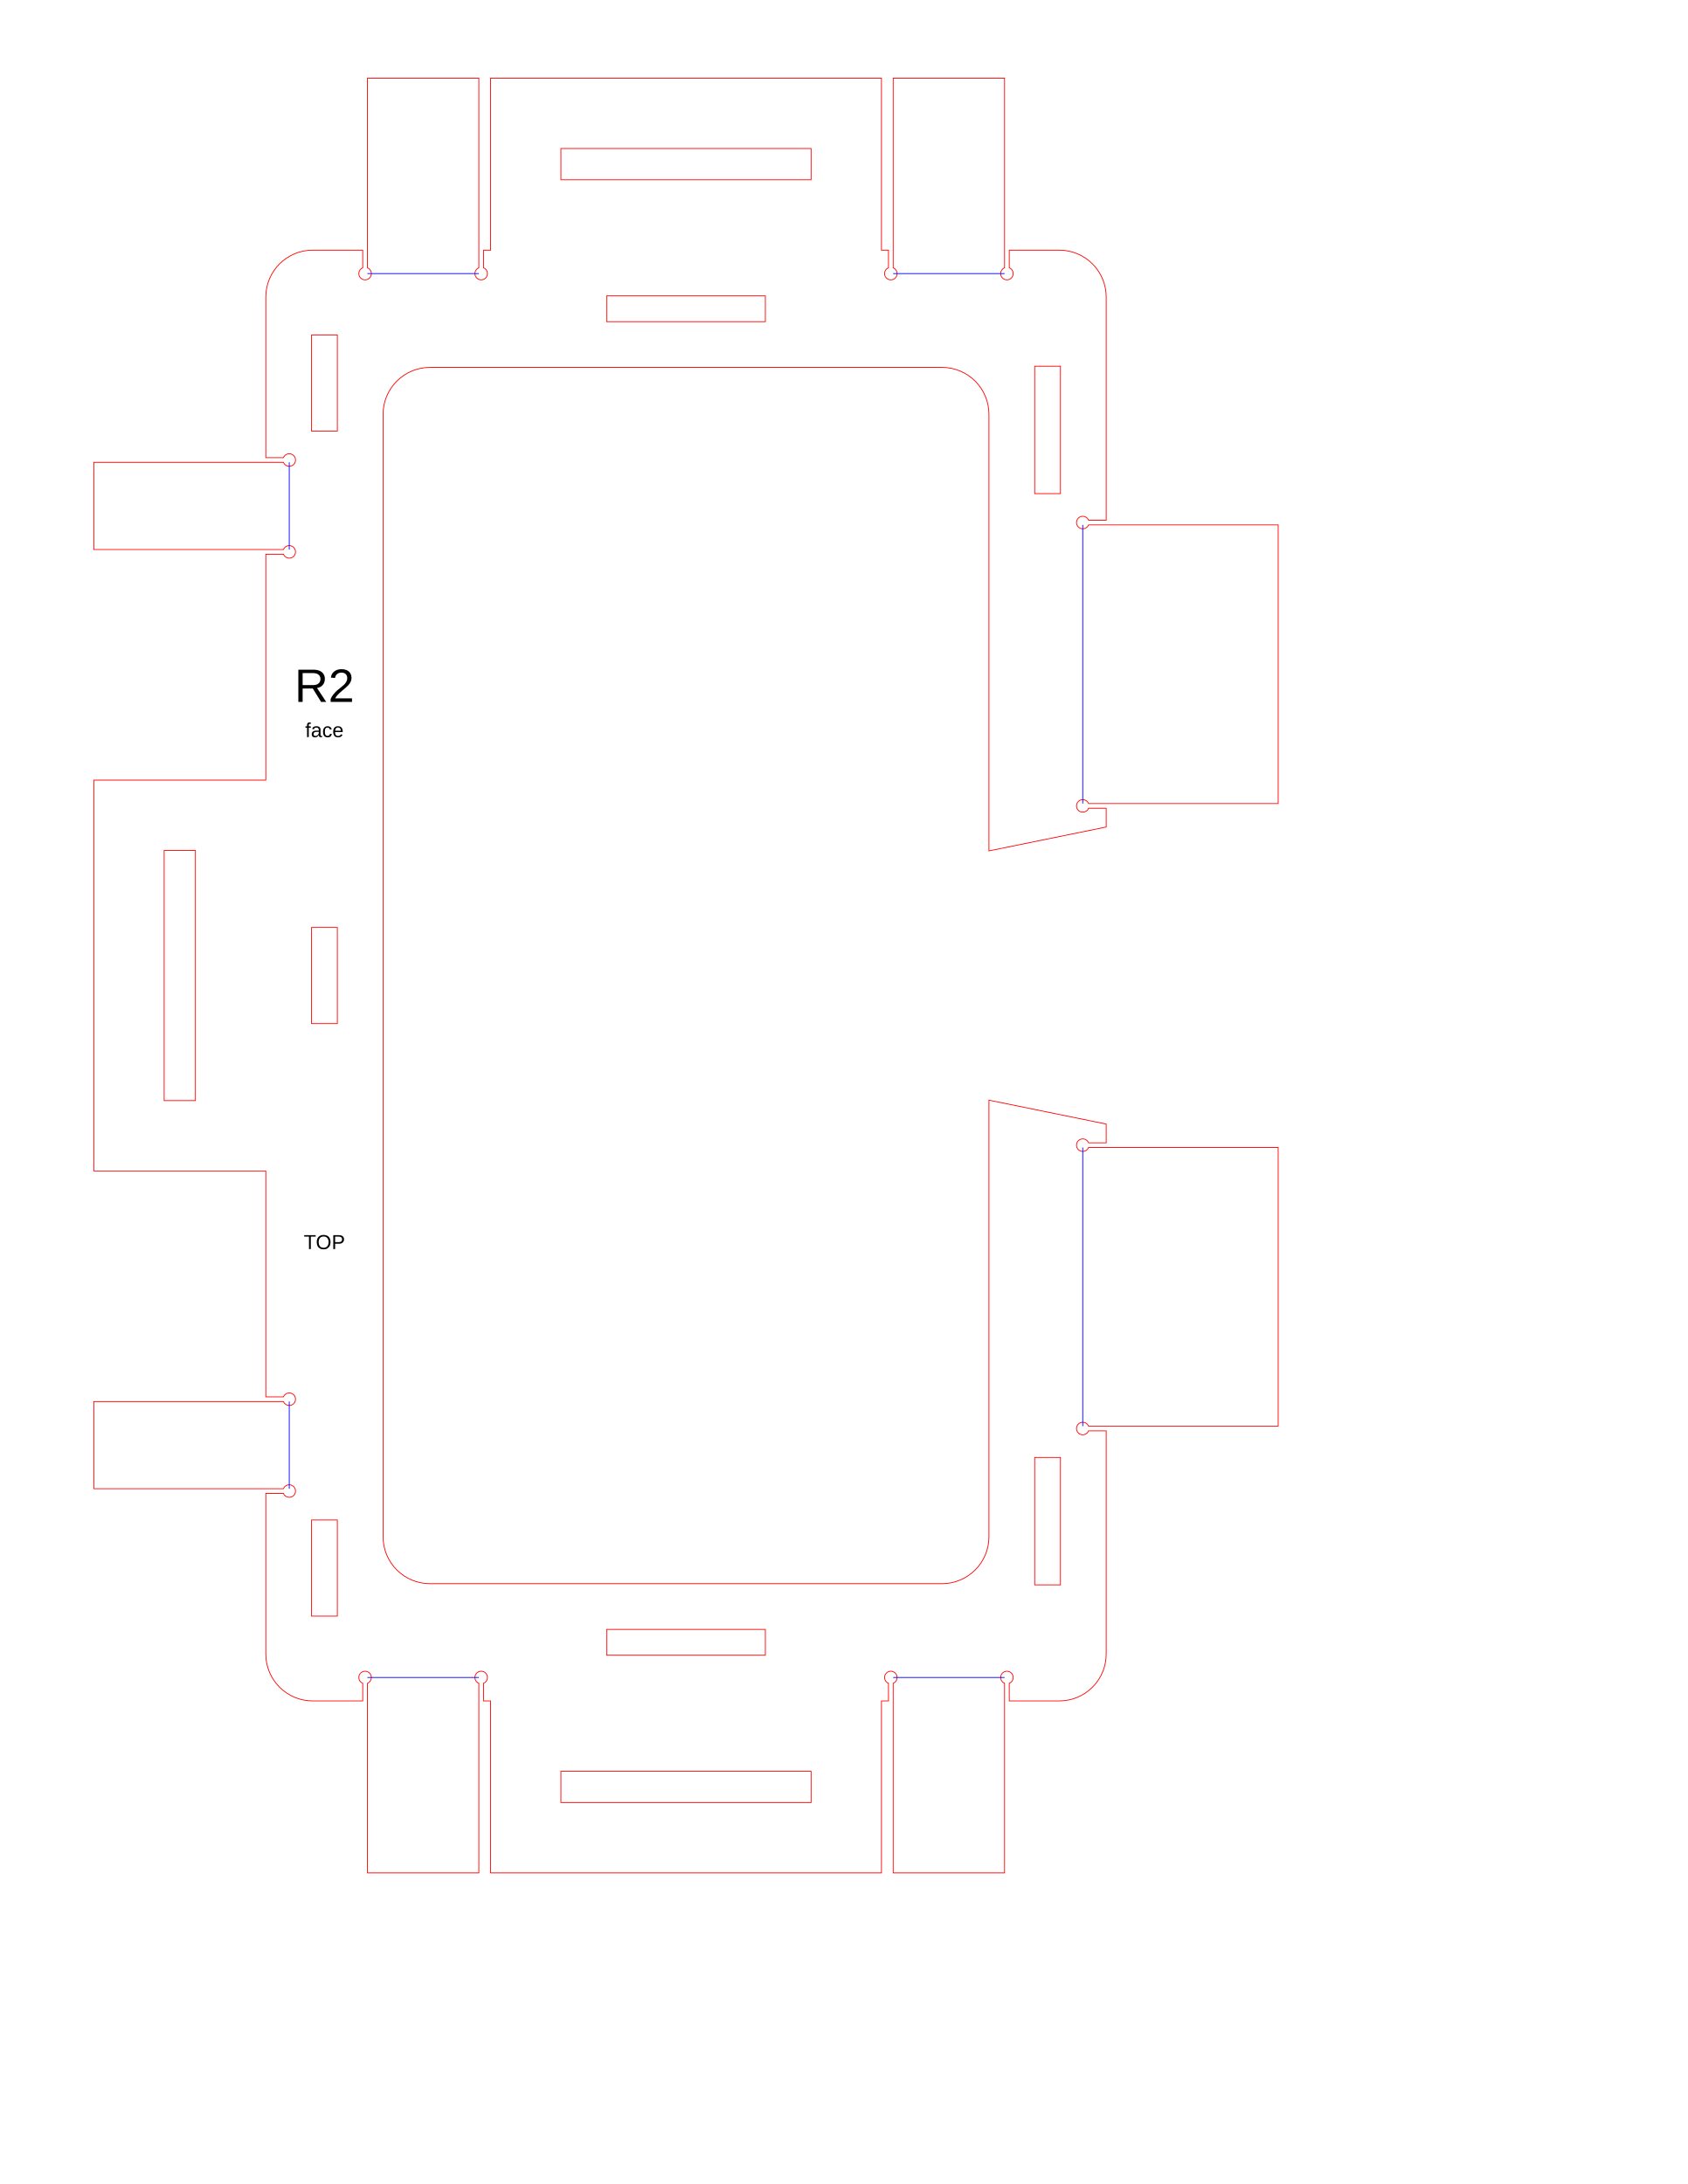
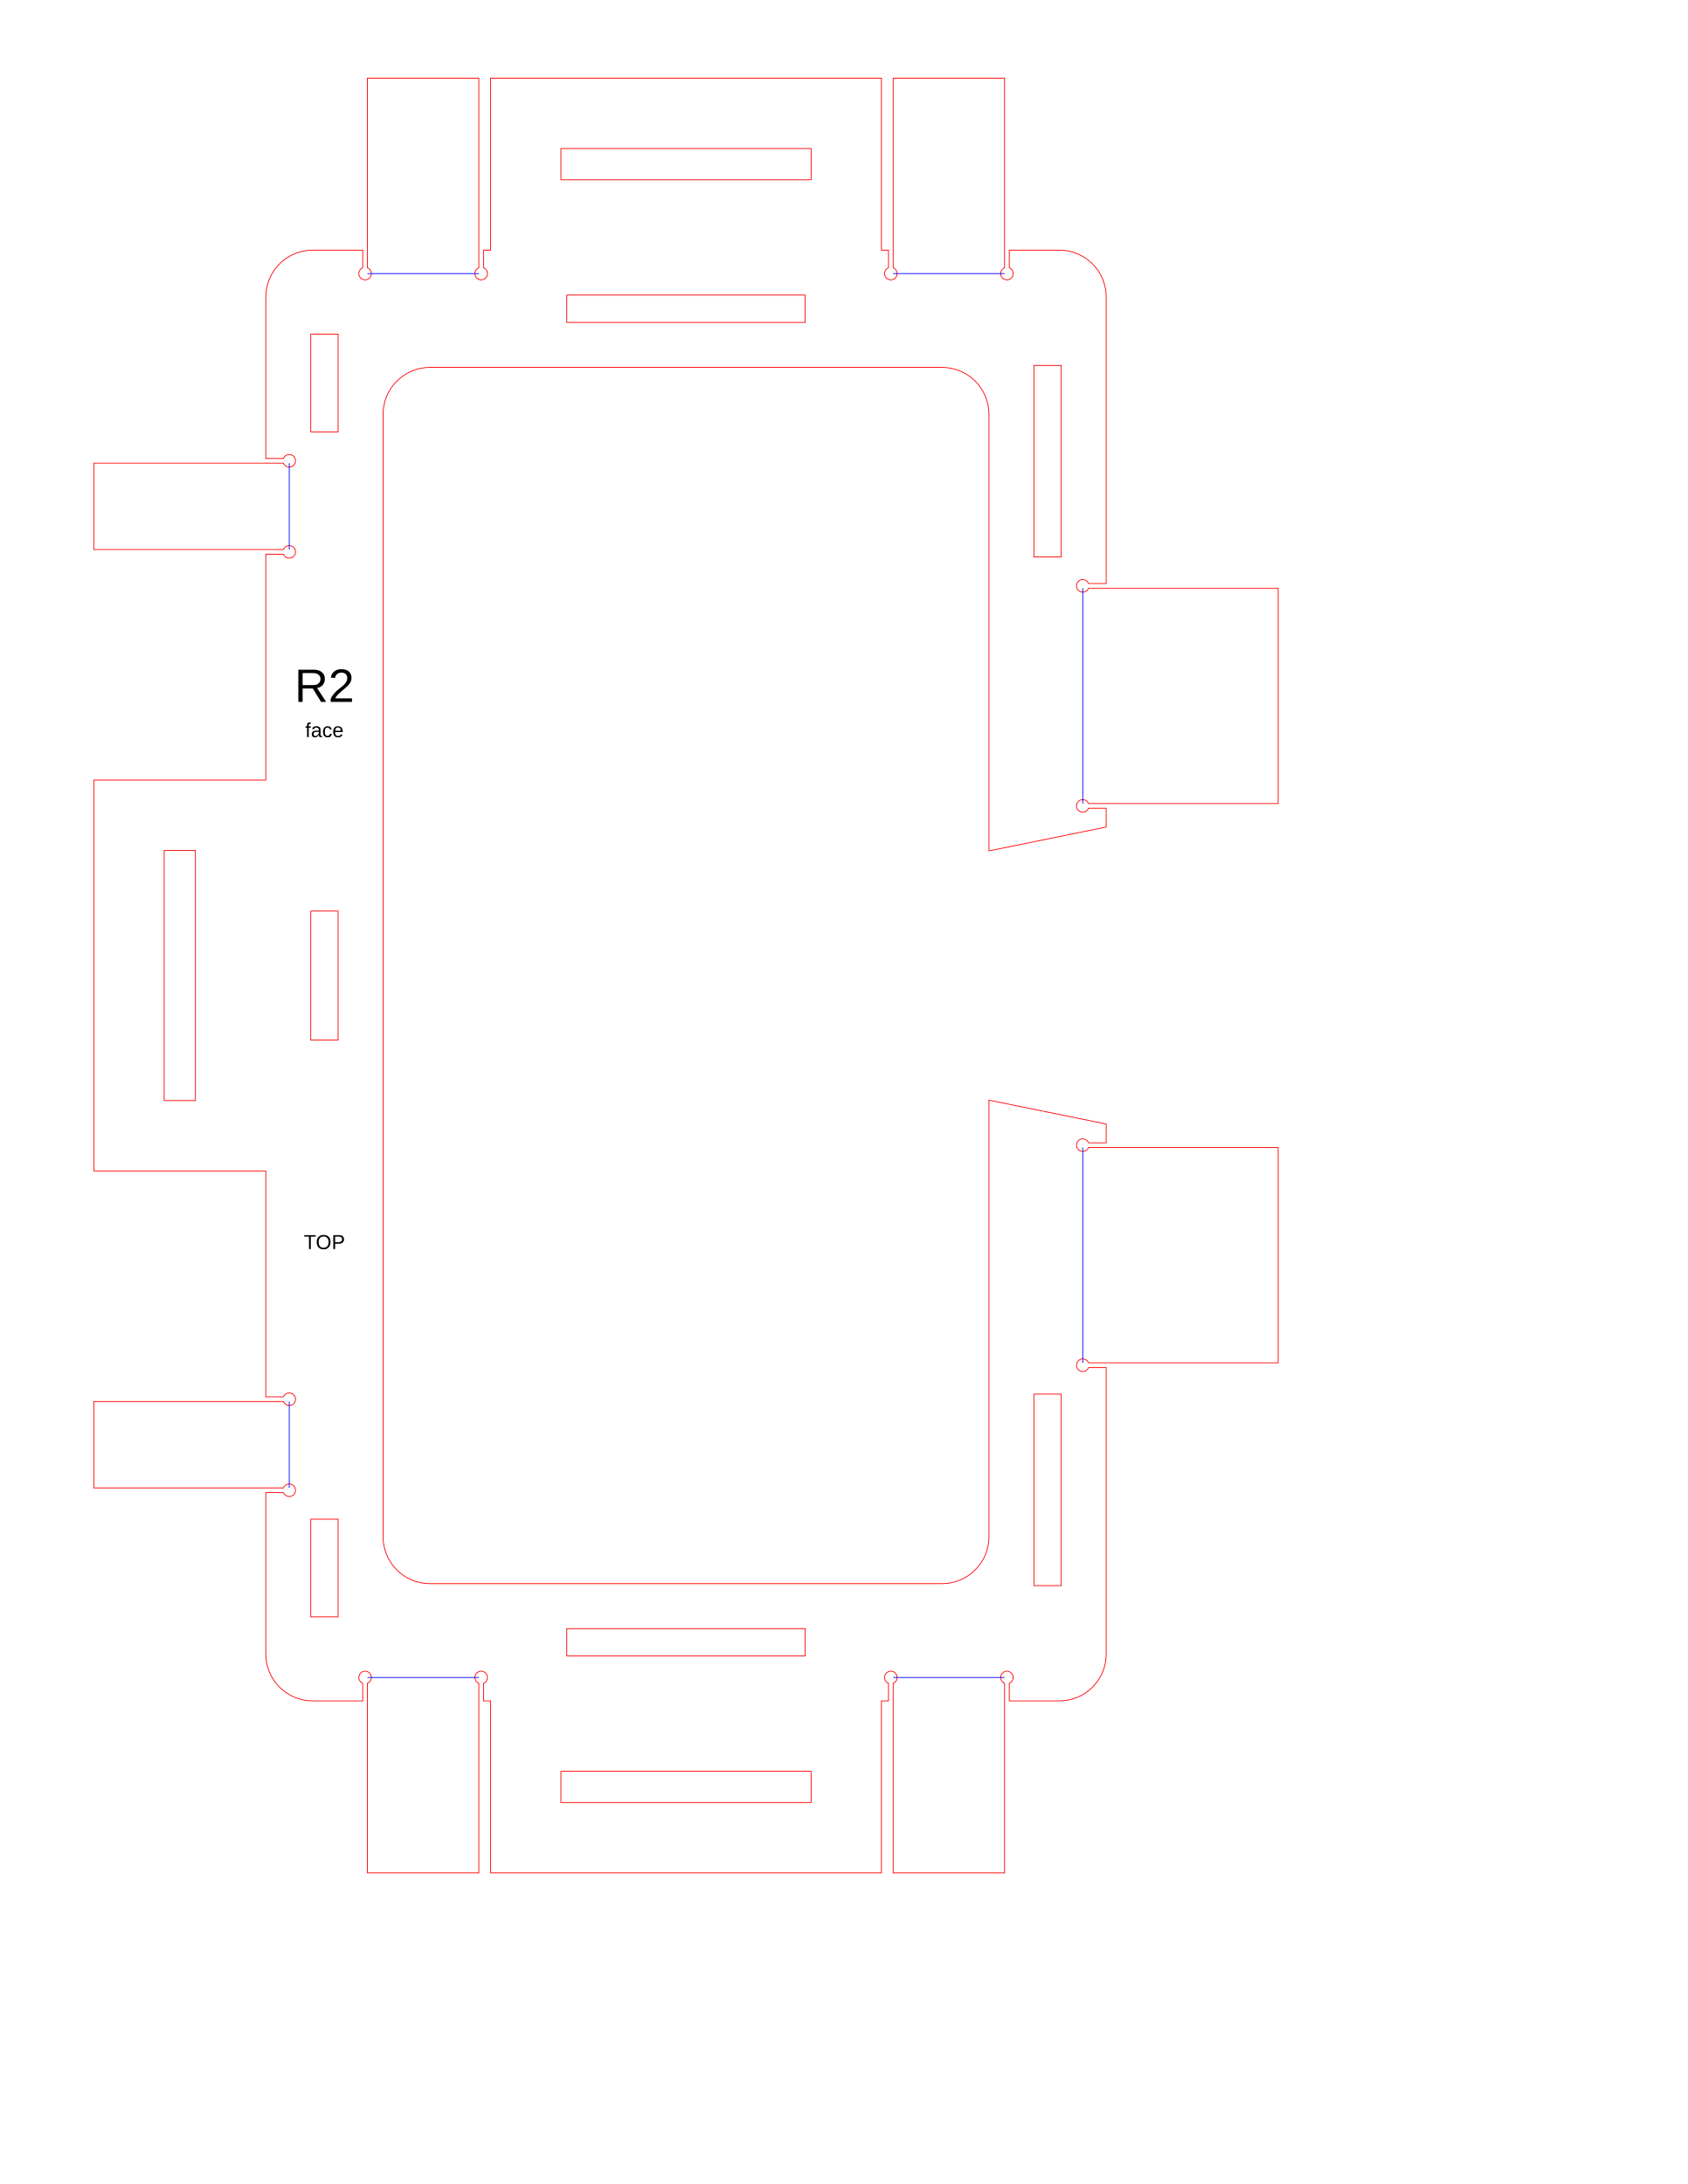
<svg xmlns="http://www.w3.org/2000/svg" width="215.9mm" height="279.4mm" viewBox="0 0 215.9 279.4">
-   <path fill="none" stroke="#ff0000" stroke-width="0.1" d="M128.000,214.600 L128.007,214.704 L128.027,214.807 L128.061,214.906 L128.107,215.000 L128.165,215.087 L128.234,215.166 L128.313,215.235 L128.400,215.293 L128.494,215.339 L128.500,215.341 L128.500,217.600 L128.500,219.600 L128.500,239.600 L114.250,239.600 L114.250,219.600 L114.250,217.600 L114.250,215.341 L114.256,215.339 L114.350,215.293 L114.437,215.235 L114.516,215.166 L114.585,215.087 L114.643,215.000 L114.689,214.906 L114.723,214.807 L114.743,214.704 L114.750,214.600 L114.743,214.496 L114.723,214.393 L114.689,214.294 L114.643,214.200 L114.585,214.113 L114.516,214.034 L114.437,213.965 L114.350,213.907 L114.256,213.861 L114.157,213.827 L114.054,213.807 L113.950,213.800 L113.846,213.807 L113.743,213.827 L113.644,213.861 L113.550,213.907 L113.463,213.965 L113.384,214.034 L113.315,214.113 L113.257,214.200 L113.211,214.294 L113.177,214.393 L113.157,214.496 L113.150,214.600 L113.157,214.704 L113.177,214.807 L113.211,214.906 L113.257,215.000 L113.315,215.087 L113.384,215.166 L113.463,215.235 L113.550,215.293 L113.644,215.339 L113.650,215.341 L113.650,217.600 L112.750,217.600 L112.750,239.600 L62.750,239.600 L62.750,217.600 L61.850,217.600 L61.850,215.341 L61.856,215.339 L61.950,215.293 L62.037,215.235 L62.116,215.166 L62.185,215.087 L62.243,215.000 L62.289,214.906 L62.323,214.807 L62.343,214.704 L62.350,214.600 L62.343,214.496 L62.323,214.393 L62.289,214.294 L62.243,214.200 L62.185,214.113 L62.116,214.034 L62.037,213.965 L61.950,213.907 L61.856,213.861 L61.757,213.827 L61.654,213.807 L61.550,213.800 L61.446,213.807 L61.343,213.827 L61.244,213.861 L61.150,213.907 L61.063,213.965 L60.984,214.034 L60.915,214.113 L60.857,214.200 L60.811,214.294 L60.777,214.393 L60.757,214.496 L60.750,214.600 L60.757,214.704 L60.777,214.807 L60.811,214.906 L60.857,215.000 L60.915,215.087 L60.984,215.166 L61.063,215.235 L61.150,215.293 L61.244,215.339 L61.250,215.341 L61.250,217.600 L61.250,219.600 L61.250,239.600 L47.000,239.600 L47.000,219.600 L47.000,217.600 L47.000,215.341 L47.006,215.339 L47.100,215.293 L47.187,215.235 L47.266,215.166 L47.335,215.087 L47.393,215.000 L47.439,214.906 L47.473,214.807 L47.493,214.704 L47.500,214.600 L47.493,214.496 L47.473,214.393 L47.439,214.294 L47.393,214.200 L47.335,214.113 L47.266,214.034 L47.187,213.965 L47.100,213.907 L47.006,213.861 L46.907,213.827 L46.804,213.807 L46.700,213.800 L46.596,213.807 L46.493,213.827 L46.394,213.861 L46.300,213.907 L46.213,213.965 L46.134,214.034 L46.065,214.113 L46.007,214.200 L45.961,214.294 L45.927,214.393 L45.907,214.496 L45.900,214.600 L45.907,214.704 L45.927,214.807 L45.961,214.906 L46.007,215.000 L46.065,215.087 L46.134,215.166 L46.213,215.235 L46.300,215.293 L46.394,215.339 L46.400,215.341 L46.400,217.600 L40.000,217.600 L39.412,217.571 L38.829,217.485 L38.258,217.342 L37.704,217.143 L37.172,216.892 L36.667,216.589 L36.194,216.238 L35.757,215.843 L35.362,215.406 L35.011,214.933 L34.708,214.428 L34.457,213.896 L34.258,213.342 L34.115,212.771 L34.029,212.188 L34.000,211.600 L34.000,191.050 L36.259,191.050 L36.261,191.056 L36.307,191.150 L36.365,191.237 L36.434,191.316 L36.513,191.385 L36.600,191.443 L36.694,191.489 L36.793,191.523 L36.896,191.543 L37.000,191.550 L37.104,191.543 L37.207,191.523 L37.306,191.489 L37.400,191.443 L37.487,191.385 L37.566,191.316 L37.635,191.237 L37.693,191.150 L37.739,191.056 L37.773,190.957 L37.793,190.854 L37.800,190.750 L37.793,190.646 L37.773,190.543 L37.739,190.444 L37.693,190.350 L37.635,190.263 L37.566,190.184 L37.487,190.115 L37.400,190.057 L37.306,190.011 L37.207,189.977 L37.104,189.957 L37.000,189.950 L36.896,189.957 L36.793,189.977 L36.694,190.011 L36.600,190.057 L36.513,190.115 L36.434,190.184 L36.365,190.263 L36.307,190.350 L36.261,190.444 L36.259,190.450 L34.000,190.450 L32.000,190.450 L12.000,190.450 L12.000,179.300 L32.000,179.300 L34.000,179.300 L36.259,179.300 L36.261,179.306 L36.307,179.400 L36.365,179.487 L36.434,179.566 L36.513,179.635 L36.600,179.693 L36.694,179.739 L36.793,179.773 L36.896,179.793 L37.000,179.800 L37.104,179.793 L37.207,179.773 L37.306,179.739 L37.400,179.693 L37.487,179.635 L37.566,179.566 L37.635,179.487 L37.693,179.400 L37.739,179.306 L37.773,179.207 L37.793,179.104 L37.800,179.000 L37.793,178.896 L37.773,178.793 L37.739,178.694 L37.693,178.600 L37.635,178.513 L37.566,178.434 L37.487,178.365 L37.400,178.307 L37.306,178.261 L37.207,178.227 L37.104,178.207 L37.000,178.200 L36.896,178.207 L36.793,178.227 L36.694,178.261 L36.600,178.307 L36.513,178.365 L36.434,178.434 L36.365,178.513 L36.307,178.600 L36.261,178.694 L36.259,178.700 L34.000,178.700 L34.000,149.800 L12.000,149.800 L12.000,99.800 L34.000,99.800 L34.000,70.900 L36.259,70.900 L36.261,70.906 L36.307,71.000 L36.365,71.087 L36.434,71.166 L36.513,71.235 L36.600,71.293 L36.694,71.339 L36.793,71.373 L36.896,71.393 L37.000,71.400 L37.104,71.393 L37.207,71.373 L37.306,71.339 L37.400,71.293 L37.487,71.235 L37.566,71.166 L37.635,71.087 L37.693,71.000 L37.739,70.906 L37.773,70.807 L37.793,70.704 L37.800,70.600 L37.793,70.496 L37.773,70.393 L37.739,70.294 L37.693,70.200 L37.635,70.113 L37.566,70.034 L37.487,69.965 L37.400,69.907 L37.306,69.861 L37.207,69.827 L37.104,69.807 L37.000,69.800 L36.896,69.807 L36.793,69.827 L36.694,69.861 L36.600,69.907 L36.513,69.965 L36.434,70.034 L36.365,70.113 L36.307,70.200 L36.261,70.294 L36.259,70.300 L34.000,70.300 L32.000,70.300 L12.000,70.300 L12.000,59.150 L32.000,59.150 L34.000,59.150 L36.259,59.150 L36.261,59.156 L36.307,59.250 L36.365,59.337 L36.434,59.416 L36.513,59.485 L36.600,59.543 L36.694,59.589 L36.793,59.623 L36.896,59.643 L37.000,59.650 L37.104,59.643 L37.207,59.623 L37.306,59.589 L37.400,59.543 L37.487,59.485 L37.566,59.416 L37.635,59.337 L37.693,59.250 L37.739,59.156 L37.773,59.057 L37.793,58.954 L37.800,58.850 L37.793,58.746 L37.773,58.643 L37.739,58.544 L37.693,58.450 L37.635,58.363 L37.566,58.284 L37.487,58.215 L37.400,58.157 L37.306,58.111 L37.207,58.077 L37.104,58.057 L37.000,58.050 L36.896,58.057 L36.793,58.077 L36.694,58.111 L36.600,58.157 L36.513,58.215 L36.434,58.284 L36.365,58.363 L36.307,58.450 L36.261,58.544 L36.259,58.550 L34.000,58.550 L34.000,38.000 L34.029,37.412 L34.115,36.829 L34.258,36.258 L34.457,35.704 L34.708,35.172 L35.011,34.667 L35.362,34.194 L35.757,33.757 L36.194,33.362 L36.667,33.011 L37.172,32.708 L37.704,32.457 L38.258,32.258 L38.829,32.115 L39.412,32.029 L40.000,32.000 L46.400,32.000 L46.400,34.259 L46.394,34.261 L46.300,34.307 L46.213,34.365 L46.134,34.434 L46.065,34.513 L46.007,34.600 L45.961,34.694 L45.927,34.793 L45.907,34.896 L45.900,35.000 L45.907,35.104 L45.927,35.207 L45.961,35.306 L46.007,35.400 L46.065,35.487 L46.134,35.566 L46.213,35.635 L46.300,35.693 L46.394,35.739 L46.493,35.773 L46.596,35.793 L46.700,35.800 L46.804,35.793 L46.907,35.773 L47.006,35.739 L47.100,35.693 L47.187,35.635 L47.266,35.566 L47.335,35.487 L47.393,35.400 L47.439,35.306 L47.473,35.207 L47.493,35.104 L47.500,35.000 L47.493,34.896 L47.473,34.793 L47.439,34.694 L47.393,34.600 L47.335,34.513 L47.266,34.434 L47.187,34.365 L47.100,34.307 L47.006,34.261 L47.000,34.259 L47.000,32.000 L47.000,30.000 L47.000,10.000 L61.250,10.000 L61.250,30.000 L61.250,32.000 L61.250,34.259 L61.244,34.261 L61.150,34.307 L61.063,34.365 L60.984,34.434 L60.915,34.513 L60.857,34.600 L60.811,34.694 L60.777,34.793 L60.757,34.896 L60.750,35.000 L60.757,35.104 L60.777,35.207 L60.811,35.306 L60.857,35.400 L60.915,35.487 L60.984,35.566 L61.063,35.635 L61.150,35.693 L61.244,35.739 L61.343,35.773 L61.446,35.793 L61.550,35.800 L61.654,35.793 L61.757,35.773 L61.856,35.739 L61.950,35.693 L62.037,35.635 L62.116,35.566 L62.185,35.487 L62.243,35.400 L62.289,35.306 L62.323,35.207 L62.343,35.104 L62.350,35.000 L62.343,34.896 L62.323,34.793 L62.289,34.694 L62.243,34.600 L62.185,34.513 L62.116,34.434 L62.037,34.365 L61.950,34.307 L61.856,34.261 L61.850,34.259 L61.850,32.000 L62.750,32.000 L62.750,10.000 L112.750,10.000 L112.750,32.000 L113.650,32.000 L113.650,34.259 L113.644,34.261 L113.550,34.307 L113.463,34.365 L113.384,34.434 L113.315,34.513 L113.257,34.600 L113.211,34.694 L113.177,34.793 L113.157,34.896 L113.150,35.000 L113.157,35.104 L113.177,35.207 L113.211,35.306 L113.257,35.400 L113.315,35.487 L113.384,35.566 L113.463,35.635 L113.550,35.693 L113.644,35.739 L113.743,35.773 L113.846,35.793 L113.950,35.800 L114.054,35.793 L114.157,35.773 L114.256,35.739 L114.350,35.693 L114.437,35.635 L114.516,35.566 L114.585,35.487 L114.643,35.400 L114.689,35.306 L114.723,35.207 L114.743,35.104 L114.750,35.000 L114.743,34.896 L114.723,34.793 L114.689,34.694 L114.643,34.600 L114.585,34.513 L114.516,34.434 L114.437,34.365 L114.350,34.307 L114.256,34.261 L114.250,34.259 L114.250,32.000 L114.250,30.000 L114.250,10.000 L128.500,10.000 L128.500,30.000 L128.500,32.000 L128.500,34.259 L128.494,34.261 L128.400,34.307 L128.313,34.365 L128.234,34.434 L128.165,34.513 L128.107,34.600 L128.061,34.694 L128.027,34.793 L128.007,34.896 L128.000,35.000 L128.007,35.104 L128.027,35.207 L128.061,35.306 L128.107,35.400 L128.165,35.487 L128.234,35.566 L128.313,35.635 L128.400,35.693 L128.494,35.739 L128.593,35.773 L128.696,35.793 L128.800,35.800 L128.904,35.793 L129.007,35.773 L129.106,35.739 L129.200,35.693 L129.287,35.635 L129.366,35.566 L129.435,35.487 L129.493,35.400 L129.539,35.306 L129.573,35.207 L129.593,35.104 L129.600,35.000 L129.593,34.896 L129.573,34.793 L129.539,34.694 L129.493,34.600 L129.435,34.513 L129.366,34.434 L129.287,34.365 L129.200,34.307 L129.106,34.261 L129.100,34.259 L129.100,32.000 L135.500,32.000 L136.088,32.029 L136.671,32.115 L137.242,32.258 L137.796,32.457 L138.328,32.708 L138.833,33.011 L139.306,33.362 L139.743,33.757 L140.138,34.194 L140.489,34.667 L140.792,35.172 L141.043,35.704 L141.242,36.258 L141.385,36.829 L141.471,37.412 L141.500,38.000 L141.500,66.550 L139.241,66.550 L139.239,66.544 L139.193,66.450 L139.135,66.363 L139.066,66.284 L138.987,66.215 L138.900,66.157 L138.806,66.111 L138.707,66.077 L138.604,66.057 L138.500,66.050 L138.396,66.057 L138.293,66.077 L138.194,66.111 L138.100,66.157 L138.013,66.215 L137.934,66.284 L137.865,66.363 L137.807,66.450 L137.761,66.544 L137.727,66.643 L137.707,66.746 L137.700,66.850 L137.707,66.954 L137.727,67.057 L137.761,67.156 L137.807,67.250 L137.865,67.337 L137.934,67.416 L138.013,67.485 L138.100,67.543 L138.194,67.589 L138.293,67.623 L138.396,67.643 L138.500,67.650 L138.604,67.643 L138.707,67.623 L138.806,67.589 L138.900,67.543 L138.987,67.485 L139.066,67.416 L139.135,67.337 L139.193,67.250 L139.239,67.156 L139.241,67.150 L141.500,67.150 L143.500,67.150 L163.500,67.150 L163.500,102.800 L143.500,102.800 L141.500,102.800 L139.241,102.800 L139.239,102.794 L139.193,102.700 L139.135,102.613 L139.066,102.534 L138.987,102.465 L138.900,102.407 L138.806,102.361 L138.707,102.327 L138.604,102.307 L138.500,102.300 L138.396,102.307 L138.293,102.327 L138.194,102.361 L138.100,102.407 L138.013,102.465 L137.934,102.534 L137.865,102.613 L137.807,102.700 L137.761,102.794 L137.727,102.893 L137.707,102.996 L137.700,103.100 L137.707,103.204 L137.727,103.307 L137.761,103.406 L137.807,103.500 L137.865,103.587 L137.934,103.666 L138.013,103.735 L138.100,103.793 L138.194,103.839 L138.293,103.873 L138.396,103.893 L138.500,103.900 L138.604,103.893 L138.707,103.873 L138.806,103.839 L138.900,103.793 L138.987,103.735 L139.066,103.666 L139.135,103.587 L139.193,103.500 L139.239,103.406 L139.241,103.400 L141.500,103.400 L141.500,105.800 L126.500,108.855 L126.500,53.000 L126.471,52.412 L126.385,51.829 L126.242,51.258 L126.043,50.704 L125.792,50.172 L125.489,49.667 L125.138,49.194 L124.743,48.757 L124.306,48.362 L123.833,48.011 L123.328,47.708 L122.796,47.457 L122.242,47.258 L121.671,47.115 L121.088,47.029 L120.500,47.000 L55.000,47.000 L54.412,47.029 L53.829,47.115 L53.258,47.258 L52.704,47.457 L52.172,47.708 L51.667,48.011 L51.194,48.362 L50.757,48.757 L50.362,49.194 L50.011,49.667 L49.708,50.172 L49.457,50.704 L49.258,51.258 L49.115,51.829 L49.029,52.412 L49.000,53.000 L49.000,196.600 L49.029,197.188 L49.115,197.771 L49.258,198.342 L49.457,198.896 L49.708,199.428 L50.011,199.933 L50.362,200.406 L50.757,200.843 L51.194,201.238 L51.667,201.589 L52.172,201.892 L52.704,202.143 L53.258,202.342 L53.829,202.485 L54.412,202.571 L55.000,202.600 L120.500,202.600 L121.088,202.571 L121.671,202.485 L122.242,202.342 L122.796,202.143 L123.328,201.892 L123.833,201.589 L124.306,201.238 L124.743,200.843 L125.138,200.406 L125.489,199.933 L125.792,199.428 L126.043,198.896 L126.242,198.342 L126.385,197.771 L126.471,197.188 L126.500,196.600 L126.500,140.745 L141.500,143.800 L141.500,146.200 L139.241,146.200 L139.239,146.194 L139.193,146.100 L139.135,146.013 L139.066,145.934 L138.987,145.865 L138.900,145.807 L138.806,145.761 L138.707,145.727 L138.604,145.707 L138.500,145.700 L138.396,145.707 L138.293,145.727 L138.194,145.761 L138.100,145.807 L138.013,145.865 L137.934,145.934 L137.865,146.013 L137.807,146.100 L137.761,146.194 L137.727,146.293 L137.707,146.396 L137.700,146.500 L137.707,146.604 L137.727,146.707 L137.761,146.806 L137.807,146.900 L137.865,146.987 L137.934,147.066 L138.013,147.135 L138.100,147.193 L138.194,147.239 L138.293,147.273 L138.396,147.293 L138.500,147.300 L138.604,147.293 L138.707,147.273 L138.806,147.239 L138.900,147.193 L138.987,147.135 L139.066,147.066 L139.135,146.987 L139.193,146.900 L139.239,146.806 L139.241,146.800 L141.500,146.800 L143.500,146.800 L163.500,146.800 L163.500,182.450 L143.500,182.450 L141.500,182.450 L139.241,182.450 L139.239,182.444 L139.193,182.350 L139.135,182.263 L139.066,182.184 L138.987,182.115 L138.900,182.057 L138.806,182.011 L138.707,181.977 L138.604,181.957 L138.500,181.950 L138.396,181.957 L138.293,181.977 L138.194,182.011 L138.100,182.057 L138.013,182.115 L137.934,182.184 L137.865,182.263 L137.807,182.350 L137.761,182.444 L137.727,182.543 L137.707,182.646 L137.700,182.750 L137.707,182.854 L137.727,182.957 L137.761,183.056 L137.807,183.150 L137.865,183.237 L137.934,183.316 L138.013,183.385 L138.100,183.443 L138.194,183.489 L138.293,183.523 L138.396,183.543 L138.500,183.550 L138.604,183.543 L138.707,183.523 L138.806,183.489 L138.900,183.443 L138.987,183.385 L139.066,183.316 L139.135,183.237 L139.193,183.150 L139.239,183.056 L139.241,183.050 L141.500,183.050 L141.500,211.600 L141.471,212.188 L141.385,212.771 L141.242,213.342 L141.043,213.896 L140.792,214.428 L140.489,214.933 L140.138,215.406 L139.743,215.843 L139.306,216.238 L138.833,216.589 L138.328,216.892 L137.796,217.143 L137.242,217.342 L136.671,217.485 L136.088,217.571 L135.500,217.600 L129.100,217.600 L129.100,215.341 L129.106,215.339 L129.200,215.293 L129.287,215.235 L129.366,215.166 L129.435,215.087 L129.493,215.000 L129.539,214.906 L129.573,214.807 L129.593,214.704 L129.600,214.600 L129.593,214.496 L129.573,214.393 L129.539,214.294 L129.493,214.200 L129.435,214.113 L129.366,214.034 L129.287,213.965 L129.200,213.907 L129.106,213.861 L129.007,213.827 L128.904,213.807 L128.800,213.800 L128.696,213.807 L128.593,213.827 L128.494,213.861 L128.400,213.907 L128.313,213.965 L128.234,214.034 L128.165,214.113 L128.107,214.200 L128.061,214.294 L128.027,214.393 L128.007,214.496 L128.000,214.600 Z" />
+   <path fill="none" stroke="#ff0000" stroke-width="0.1" d="M128.000,214.600 L128.007,214.704 L128.027,214.807 L128.061,214.906 L128.107,215.000 L128.165,215.087 L128.234,215.166 L128.313,215.235 L128.400,215.293 L128.494,215.339 L128.500,215.341 L128.500,217.600 L128.500,219.600 L128.500,239.600 L114.250,239.600 L114.250,219.600 L114.250,217.600 L114.250,215.341 L114.256,215.339 L114.350,215.293 L114.437,215.235 L114.516,215.166 L114.585,215.087 L114.643,215.000 L114.689,214.906 L114.723,214.807 L114.743,214.704 L114.750,214.600 L114.743,214.496 L114.723,214.393 L114.689,214.294 L114.643,214.200 L114.585,214.113 L114.516,214.034 L114.437,213.965 L114.350,213.907 L114.256,213.861 L114.157,213.827 L114.054,213.807 L113.950,213.800 L113.846,213.807 L113.743,213.827 L113.644,213.861 L113.550,213.907 L113.463,213.965 L113.384,214.034 L113.315,214.113 L113.257,214.200 L113.211,214.294 L113.177,214.393 L113.157,214.496 L113.150,214.600 L113.157,214.704 L113.177,214.807 L113.211,214.906 L113.257,215.000 L113.315,215.087 L113.384,215.166 L113.463,215.235 L113.550,215.293 L113.644,215.339 L113.650,215.341 L113.650,217.600 L112.750,217.600 L112.750,239.600 L62.750,239.600 L62.750,217.600 L61.850,217.600 L61.850,215.341 L61.856,215.339 L61.950,215.293 L62.037,215.235 L62.116,215.166 L62.185,215.087 L62.243,215.000 L62.289,214.906 L62.323,214.807 L62.343,214.704 L62.350,214.600 L62.343,214.496 L62.323,214.393 L62.289,214.294 L62.243,214.200 L62.185,214.113 L62.116,214.034 L62.037,213.965 L61.950,213.907 L61.856,213.861 L61.757,213.827 L61.654,213.807 L61.550,213.800 L61.446,213.807 L61.343,213.827 L61.244,213.861 L61.150,213.907 L61.063,213.965 L60.984,214.034 L60.915,214.113 L60.857,214.200 L60.811,214.294 L60.777,214.393 L60.757,214.496 L60.750,214.600 L60.757,214.704 L60.777,214.807 L60.811,214.906 L60.857,215.000 L60.915,215.087 L60.984,215.166 L61.063,215.235 L61.150,215.293 L61.244,215.339 L61.250,215.341 L61.250,217.600 L61.250,219.600 L61.250,239.600 L47.000,239.600 L47.000,219.600 L47.000,217.600 L47.000,215.341 L47.006,215.339 L47.100,215.293 L47.187,215.235 L47.266,215.166 L47.335,215.087 L47.393,215.000 L47.439,214.906 L47.473,214.807 L47.493,214.704 L47.500,214.600 L47.493,214.496 L47.473,214.393 L47.439,214.294 L47.393,214.200 L47.335,214.113 L47.266,214.034 L47.187,213.965 L47.100,213.907 L47.006,213.861 L46.907,213.827 L46.804,213.807 L46.700,213.800 L46.596,213.807 L46.493,213.827 L46.394,213.861 L46.300,213.907 L46.213,213.965 L46.134,214.034 L46.065,214.113 L46.007,214.200 L45.961,214.294 L45.927,214.393 L45.907,214.496 L45.900,214.600 L45.907,214.704 L45.927,214.807 L45.961,214.906 L46.007,215.000 L46.065,215.087 L46.134,215.166 L46.213,215.235 L46.300,215.293 L46.394,215.339 L46.400,215.341 L46.400,217.600 L40.000,217.600 L39.412,217.571 L38.829,217.485 L38.258,217.342 L37.704,217.143 L37.172,216.892 L36.667,216.589 L36.194,216.238 L35.757,215.843 L35.362,215.406 L35.011,214.933 L34.708,214.428 L34.457,213.896 L34.258,213.342 L34.115,212.771 L34.029,212.188 L34.000,211.600 L34.000,190.950 L36.259,190.950 L36.261,190.956 L36.307,191.050 L36.365,191.137 L36.434,191.216 L36.513,191.285 L36.600,191.343 L36.694,191.389 L36.793,191.423 L36.896,191.443 L37.000,191.450 L37.104,191.443 L37.207,191.423 L37.306,191.389 L37.400,191.343 L37.487,191.285 L37.566,191.216 L37.635,191.137 L37.693,191.050 L37.739,190.956 L37.773,190.857 L37.793,190.754 L37.800,190.650 L37.793,190.546 L37.773,190.443 L37.739,190.344 L37.693,190.250 L37.635,190.163 L37.566,190.084 L37.487,190.015 L37.400,189.957 L37.306,189.911 L37.207,189.877 L37.104,189.857 L37.000,189.850 L36.896,189.857 L36.793,189.877 L36.694,189.911 L36.600,189.957 L36.513,190.015 L36.434,190.084 L36.365,190.163 L36.307,190.250 L36.261,190.344 L36.259,190.350 L34.000,190.350 L32.000,190.350 L12.000,190.350 L12.000,179.300 L32.000,179.300 L34.000,179.300 L36.259,179.300 L36.261,179.306 L36.307,179.400 L36.365,179.487 L36.434,179.566 L36.513,179.635 L36.600,179.693 L36.694,179.739 L36.793,179.773 L36.896,179.793 L37.000,179.800 L37.104,179.793 L37.207,179.773 L37.306,179.739 L37.400,179.693 L37.487,179.635 L37.566,179.566 L37.635,179.487 L37.693,179.400 L37.739,179.306 L37.773,179.207 L37.793,179.104 L37.800,179.000 L37.793,178.896 L37.773,178.793 L37.739,178.694 L37.693,178.600 L37.635,178.513 L37.566,178.434 L37.487,178.365 L37.400,178.307 L37.306,178.261 L37.207,178.227 L37.104,178.207 L37.000,178.200 L36.896,178.207 L36.793,178.227 L36.694,178.261 L36.600,178.307 L36.513,178.365 L36.434,178.434 L36.365,178.513 L36.307,178.600 L36.261,178.694 L36.259,178.700 L34.000,178.700 L34.000,149.800 L12.000,149.800 L12.000,99.800 L34.000,99.800 L34.000,70.900 L36.259,70.900 L36.261,70.906 L36.307,71.000 L36.365,71.087 L36.434,71.166 L36.513,71.235 L36.600,71.293 L36.694,71.339 L36.793,71.373 L36.896,71.393 L37.000,71.400 L37.104,71.393 L37.207,71.373 L37.306,71.339 L37.400,71.293 L37.487,71.235 L37.566,71.166 L37.635,71.087 L37.693,71.000 L37.739,70.906 L37.773,70.807 L37.793,70.704 L37.800,70.600 L37.793,70.496 L37.773,70.393 L37.739,70.294 L37.693,70.200 L37.635,70.113 L37.566,70.034 L37.487,69.965 L37.400,69.907 L37.306,69.861 L37.207,69.827 L37.104,69.807 L37.000,69.800 L36.896,69.807 L36.793,69.827 L36.694,69.861 L36.600,69.907 L36.513,69.965 L36.434,70.034 L36.365,70.113 L36.307,70.200 L36.261,70.294 L36.259,70.300 L34.000,70.300 L32.000,70.300 L12.000,70.300 L12.000,59.250 L32.000,59.250 L34.000,59.250 L36.259,59.250 L36.261,59.256 L36.307,59.350 L36.365,59.437 L36.434,59.516 L36.513,59.585 L36.600,59.643 L36.694,59.689 L36.793,59.723 L36.896,59.743 L37.000,59.750 L37.104,59.743 L37.207,59.723 L37.306,59.689 L37.400,59.643 L37.487,59.585 L37.566,59.516 L37.635,59.437 L37.693,59.350 L37.739,59.256 L37.773,59.157 L37.793,59.054 L37.800,58.950 L37.793,58.846 L37.773,58.743 L37.739,58.644 L37.693,58.550 L37.635,58.463 L37.566,58.384 L37.487,58.315 L37.400,58.257 L37.306,58.211 L37.207,58.177 L37.104,58.157 L37.000,58.150 L36.896,58.157 L36.793,58.177 L36.694,58.211 L36.600,58.257 L36.513,58.315 L36.434,58.384 L36.365,58.463 L36.307,58.550 L36.261,58.644 L36.259,58.650 L34.000,58.650 L34.000,38.000 L34.029,37.412 L34.115,36.829 L34.258,36.258 L34.457,35.704 L34.708,35.172 L35.011,34.667 L35.362,34.194 L35.757,33.757 L36.194,33.362 L36.667,33.011 L37.172,32.708 L37.704,32.457 L38.258,32.258 L38.829,32.115 L39.412,32.029 L40.000,32.000 L46.400,32.000 L46.400,34.259 L46.394,34.261 L46.300,34.307 L46.213,34.365 L46.134,34.434 L46.065,34.513 L46.007,34.600 L45.961,34.694 L45.927,34.793 L45.907,34.896 L45.900,35.000 L45.907,35.104 L45.927,35.207 L45.961,35.306 L46.007,35.400 L46.065,35.487 L46.134,35.566 L46.213,35.635 L46.300,35.693 L46.394,35.739 L46.493,35.773 L46.596,35.793 L46.700,35.800 L46.804,35.793 L46.907,35.773 L47.006,35.739 L47.100,35.693 L47.187,35.635 L47.266,35.566 L47.335,35.487 L47.393,35.400 L47.439,35.306 L47.473,35.207 L47.493,35.104 L47.500,35.000 L47.493,34.896 L47.473,34.793 L47.439,34.694 L47.393,34.600 L47.335,34.513 L47.266,34.434 L47.187,34.365 L47.100,34.307 L47.006,34.261 L47.000,34.259 L47.000,32.000 L47.000,30.000 L47.000,10.000 L61.250,10.000 L61.250,30.000 L61.250,32.000 L61.250,34.259 L61.244,34.261 L61.150,34.307 L61.063,34.365 L60.984,34.434 L60.915,34.513 L60.857,34.600 L60.811,34.694 L60.777,34.793 L60.757,34.896 L60.750,35.000 L60.757,35.104 L60.777,35.207 L60.811,35.306 L60.857,35.400 L60.915,35.487 L60.984,35.566 L61.063,35.635 L61.150,35.693 L61.244,35.739 L61.343,35.773 L61.446,35.793 L61.550,35.800 L61.654,35.793 L61.757,35.773 L61.856,35.739 L61.950,35.693 L62.037,35.635 L62.116,35.566 L62.185,35.487 L62.243,35.400 L62.289,35.306 L62.323,35.207 L62.343,35.104 L62.350,35.000 L62.343,34.896 L62.323,34.793 L62.289,34.694 L62.243,34.600 L62.185,34.513 L62.116,34.434 L62.037,34.365 L61.950,34.307 L61.856,34.261 L61.850,34.259 L61.850,32.000 L62.750,32.000 L62.750,10.000 L112.750,10.000 L112.750,32.000 L113.650,32.000 L113.650,34.259 L113.644,34.261 L113.550,34.307 L113.463,34.365 L113.384,34.434 L113.315,34.513 L113.257,34.600 L113.211,34.694 L113.177,34.793 L113.157,34.896 L113.150,35.000 L113.157,35.104 L113.177,35.207 L113.211,35.306 L113.257,35.400 L113.315,35.487 L113.384,35.566 L113.463,35.635 L113.550,35.693 L113.644,35.739 L113.743,35.773 L113.846,35.793 L113.950,35.800 L114.054,35.793 L114.157,35.773 L114.256,35.739 L114.350,35.693 L114.437,35.635 L114.516,35.566 L114.585,35.487 L114.643,35.400 L114.689,35.306 L114.723,35.207 L114.743,35.104 L114.750,35.000 L114.743,34.896 L114.723,34.793 L114.689,34.694 L114.643,34.600 L114.585,34.513 L114.516,34.434 L114.437,34.365 L114.350,34.307 L114.256,34.261 L114.250,34.259 L114.250,32.000 L114.250,30.000 L114.250,10.000 L128.500,10.000 L128.500,30.000 L128.500,32.000 L128.500,34.259 L128.494,34.261 L128.400,34.307 L128.313,34.365 L128.234,34.434 L128.165,34.513 L128.107,34.600 L128.061,34.694 L128.027,34.793 L128.007,34.896 L128.000,35.000 L128.007,35.104 L128.027,35.207 L128.061,35.306 L128.107,35.400 L128.165,35.487 L128.234,35.566 L128.313,35.635 L128.400,35.693 L128.494,35.739 L128.593,35.773 L128.696,35.793 L128.800,35.800 L128.904,35.793 L129.007,35.773 L129.106,35.739 L129.200,35.693 L129.287,35.635 L129.366,35.566 L129.435,35.487 L129.493,35.400 L129.539,35.306 L129.573,35.207 L129.593,35.104 L129.600,35.000 L129.593,34.896 L129.573,34.793 L129.539,34.694 L129.493,34.600 L129.435,34.513 L129.366,34.434 L129.287,34.365 L129.200,34.307 L129.106,34.261 L129.100,34.259 L129.100,32.000 L135.500,32.000 L136.088,32.029 L136.671,32.115 L137.242,32.258 L137.796,32.457 L138.328,32.708 L138.833,33.011 L139.306,33.362 L139.743,33.757 L140.138,34.194 L140.489,34.667 L140.792,35.172 L141.043,35.704 L141.242,36.258 L141.385,36.829 L141.471,37.412 L141.500,38.000 L141.500,74.650 L139.241,74.650 L139.239,74.644 L139.193,74.550 L139.135,74.463 L139.066,74.384 L138.987,74.315 L138.900,74.257 L138.806,74.211 L138.707,74.177 L138.604,74.157 L138.500,74.150 L138.396,74.157 L138.293,74.177 L138.194,74.211 L138.100,74.257 L138.013,74.315 L137.934,74.384 L137.865,74.463 L137.807,74.550 L137.761,74.644 L137.727,74.743 L137.707,74.846 L137.700,74.950 L137.707,75.054 L137.727,75.157 L137.761,75.256 L137.807,75.350 L137.865,75.437 L137.934,75.516 L138.013,75.585 L138.100,75.643 L138.194,75.689 L138.293,75.723 L138.396,75.743 L138.500,75.750 L138.604,75.743 L138.707,75.723 L138.806,75.689 L138.900,75.643 L138.987,75.585 L139.066,75.516 L139.135,75.437 L139.193,75.350 L139.239,75.256 L139.241,75.250 L141.500,75.250 L143.500,75.250 L163.500,75.250 L163.500,102.800 L143.500,102.800 L141.500,102.800 L139.241,102.800 L139.239,102.794 L139.193,102.700 L139.135,102.613 L139.066,102.534 L138.987,102.465 L138.900,102.407 L138.806,102.361 L138.707,102.327 L138.604,102.307 L138.500,102.300 L138.396,102.307 L138.293,102.327 L138.194,102.361 L138.100,102.407 L138.013,102.465 L137.934,102.534 L137.865,102.613 L137.807,102.700 L137.761,102.794 L137.727,102.893 L137.707,102.996 L137.700,103.100 L137.707,103.204 L137.727,103.307 L137.761,103.406 L137.807,103.500 L137.865,103.587 L137.934,103.666 L138.013,103.735 L138.100,103.793 L138.194,103.839 L138.293,103.873 L138.396,103.893 L138.500,103.900 L138.604,103.893 L138.707,103.873 L138.806,103.839 L138.900,103.793 L138.987,103.735 L139.066,103.666 L139.135,103.587 L139.193,103.500 L139.239,103.406 L139.241,103.400 L141.500,103.400 L141.500,105.800 L126.500,108.855 L126.500,53.000 L126.471,52.412 L126.385,51.829 L126.242,51.258 L126.043,50.704 L125.792,50.172 L125.489,49.667 L125.138,49.194 L124.743,48.757 L124.306,48.362 L123.833,48.011 L123.328,47.708 L122.796,47.457 L122.242,47.258 L121.671,47.115 L121.088,47.029 L120.500,47.000 L55.000,47.000 L54.412,47.029 L53.829,47.115 L53.258,47.258 L52.704,47.457 L52.172,47.708 L51.667,48.011 L51.194,48.362 L50.757,48.757 L50.362,49.194 L50.011,49.667 L49.708,50.172 L49.457,50.704 L49.258,51.258 L49.115,51.829 L49.029,52.412 L49.000,53.000 L49.000,196.600 L49.029,197.188 L49.115,197.771 L49.258,198.342 L49.457,198.896 L49.708,199.428 L50.011,199.933 L50.362,200.406 L50.757,200.843 L51.194,201.238 L51.667,201.589 L52.172,201.892 L52.704,202.143 L53.258,202.342 L53.829,202.485 L54.412,202.571 L55.000,202.600 L120.500,202.600 L121.088,202.571 L121.671,202.485 L122.242,202.342 L122.796,202.143 L123.328,201.892 L123.833,201.589 L124.306,201.238 L124.743,200.843 L125.138,200.406 L125.489,199.933 L125.792,199.428 L126.043,198.896 L126.242,198.342 L126.385,197.771 L126.471,197.188 L126.500,196.600 L126.500,140.745 L141.500,143.800 L141.500,146.200 L139.241,146.200 L139.239,146.194 L139.193,146.100 L139.135,146.013 L139.066,145.934 L138.987,145.865 L138.900,145.807 L138.806,145.761 L138.707,145.727 L138.604,145.707 L138.500,145.700 L138.396,145.707 L138.293,145.727 L138.194,145.761 L138.100,145.807 L138.013,145.865 L137.934,145.934 L137.865,146.013 L137.807,146.100 L137.761,146.194 L137.727,146.293 L137.707,146.396 L137.700,146.500 L137.707,146.604 L137.727,146.707 L137.761,146.806 L137.807,146.900 L137.865,146.987 L137.934,147.066 L138.013,147.135 L138.100,147.193 L138.194,147.239 L138.293,147.273 L138.396,147.293 L138.500,147.300 L138.604,147.293 L138.707,147.273 L138.806,147.239 L138.900,147.193 L138.987,147.135 L139.066,147.066 L139.135,146.987 L139.193,146.900 L139.239,146.806 L139.241,146.800 L141.500,146.800 L143.500,146.800 L163.500,146.800 L163.500,174.350 L143.500,174.350 L141.500,174.350 L139.241,174.350 L139.239,174.344 L139.193,174.250 L139.135,174.163 L139.066,174.084 L138.987,174.015 L138.900,173.957 L138.806,173.911 L138.707,173.877 L138.604,173.857 L138.500,173.850 L138.396,173.857 L138.293,173.877 L138.194,173.911 L138.100,173.957 L138.013,174.015 L137.934,174.084 L137.865,174.163 L137.807,174.250 L137.761,174.344 L137.727,174.443 L137.707,174.546 L137.700,174.650 L137.707,174.754 L137.727,174.857 L137.761,174.956 L137.807,175.050 L137.865,175.137 L137.934,175.216 L138.013,175.285 L138.100,175.343 L138.194,175.389 L138.293,175.423 L138.396,175.443 L138.500,175.450 L138.604,175.443 L138.707,175.423 L138.806,175.389 L138.900,175.343 L138.987,175.285 L139.066,175.216 L139.135,175.137 L139.193,175.050 L139.239,174.956 L139.241,174.950 L141.500,174.950 L141.500,211.600 L141.471,212.188 L141.385,212.771 L141.242,213.342 L141.043,213.896 L140.792,214.428 L140.489,214.933 L140.138,215.406 L139.743,215.843 L139.306,216.238 L138.833,216.589 L138.328,216.892 L137.796,217.143 L137.242,217.342 L136.671,217.485 L136.088,217.571 L135.500,217.600 L129.100,217.600 L129.100,215.341 L129.106,215.339 L129.200,215.293 L129.287,215.235 L129.366,215.166 L129.435,215.087 L129.493,215.000 L129.539,214.906 L129.573,214.807 L129.593,214.704 L129.600,214.600 L129.593,214.496 L129.573,214.393 L129.539,214.294 L129.493,214.200 L129.435,214.113 L129.366,214.034 L129.287,213.965 L129.200,213.907 L129.106,213.861 L129.007,213.827 L128.904,213.807 L128.800,213.800 L128.696,213.807 L128.593,213.827 L128.494,213.861 L128.400,213.907 L128.313,213.965 L128.234,214.034 L128.165,214.113 L128.107,214.200 L128.061,214.294 L128.027,214.393 L128.007,214.496 L128.000,214.600 Z" />
  <path fill="none" stroke="#ff0000" stroke-width="0.1" d="M71.750,230.600 L103.750,230.600 L103.750,226.600 L71.750,226.600 L71.750,230.600 Z" />
-   <path fill="none" stroke="#ff0000" stroke-width="0.1" d="M39.850,194.450 L39.850,206.750 L43.150,206.750 L43.150,194.450 L39.850,194.450 Z" />
-   <path fill="none" stroke="#ff0000" stroke-width="0.1" d="M135.650,186.450 L132.350,186.450 L132.350,202.750 L135.650,202.750 L135.650,186.450 Z" />
-   <path fill="none" stroke="#ff0000" stroke-width="0.1" d="M97.900,211.750 L97.900,208.450 L77.600,208.450 L77.600,211.750 L97.900,211.750 Z" />
+   <path fill="none" stroke="#ff0000" stroke-width="0.1" d="M39.750,194.350 L39.750,206.850 L43.250,206.850 L43.250,194.350 L39.750,194.350 Z" />
+   <path fill="none" stroke="#ff0000" stroke-width="0.1" d="M135.750,178.350 L132.250,178.350 L132.250,202.850 L135.750,202.850 L135.750,178.350 Z" />
+   <path fill="none" stroke="#ff0000" stroke-width="0.1" d="M103.000,211.850 L103.000,208.350 L72.500,208.350 L72.500,211.850 L103.000,211.850 Z" />
  <path fill="none" stroke="#ff0000" stroke-width="0.1" d="M71.750,23.000 L103.750,23.000 L103.750,19.000 L71.750,19.000 L71.750,23.000 Z" />
-   <path fill="none" stroke="#ff0000" stroke-width="0.1" d="M39.850,42.850 L39.850,55.150 L43.150,55.150 L43.150,42.850 L39.850,42.850 Z" />
-   <path fill="none" stroke="#ff0000" stroke-width="0.1" d="M135.650,46.850 L132.350,46.850 L132.350,63.150 L135.650,63.150 L135.650,46.850 Z" />
-   <path fill="none" stroke="#ff0000" stroke-width="0.1" d="M97.900,41.150 L97.900,37.850 L77.600,37.850 L77.600,41.150 L97.900,41.150 Z" />
-   <path fill="none" stroke="#ff0000" stroke-width="0.1" d="M39.850,130.950 L43.150,130.950 L43.150,118.650 L39.850,118.650 L39.850,130.950 Z" />
+   <path fill="none" stroke="#ff0000" stroke-width="0.1" d="M39.750,42.750 L39.750,55.250 L43.250,55.250 L43.250,42.750 L39.750,42.750 Z" />
+   <path fill="none" stroke="#ff0000" stroke-width="0.1" d="M135.750,46.750 L132.250,46.750 L132.250,71.250 L135.750,71.250 L135.750,46.750 Z" />
+   <path fill="none" stroke="#ff0000" stroke-width="0.1" d="M103.000,41.250 L103.000,37.750 L72.500,37.750 L72.500,41.250 L103.000,41.250 Z" />
+   <path fill="none" stroke="#ff0000" stroke-width="0.1" d="M39.750,133.050 L43.250,133.050 L43.250,116.550 L39.750,116.550 L39.750,133.050 Z" />
  <path fill="none" stroke="#ff0000" stroke-width="0.1" d="M21.000,108.800 L21.000,140.800 L25.000,140.800 L25.000,108.800 L21.000,108.800 Z" />
-   <path fill="none" stroke="#0000ff" stroke-width="0.1" d="M37.000,190.450 L37.000,179.300" />
-   <path fill="none" stroke="#0000ff" stroke-width="0.1" d="M138.500,182.450 L138.500,146.800" />
+   <path fill="none" stroke="#0000ff" stroke-width="0.1" d="M37.000,190.350 L37.000,179.300" />
+   <path fill="none" stroke="#0000ff" stroke-width="0.1" d="M138.500,174.350 L138.500,146.800" />
  <path fill="none" stroke="#0000ff" stroke-width="0.1" d="M128.500,214.600 L114.250,214.600" />
  <path fill="none" stroke="#0000ff" stroke-width="0.1" d="M61.250,214.600 L47.000,214.600" />
-   <path fill="none" stroke="#0000ff" stroke-width="0.1" d="M37.000,70.300 L37.000,59.150" />
-   <path fill="none" stroke="#0000ff" stroke-width="0.1" d="M138.500,102.800 L138.500,67.150" />
+   <path fill="none" stroke="#0000ff" stroke-width="0.1" d="M37.000,70.300 L37.000,59.250" />
+   <path fill="none" stroke="#0000ff" stroke-width="0.1" d="M138.500,102.800 L138.500,75.250" />
  <path fill="none" stroke="#0000ff" stroke-width="0.1" d="M128.500,35.000 L114.250,35.000" />
  <path fill="none" stroke="#0000ff" stroke-width="0.1" d="M61.250,35.000 L47.000,35.000" />
  <text x="41.50" y="89.80" font-size="6" text-anchor="middle" fill="#000000" font-family="Arial, DejaVu Sans, sans-serif">R2</text>
  <text x="41.50" y="94.30" font-size="2.6" text-anchor="middle" fill="#000000" font-family="Arial, DejaVu Sans, sans-serif">face</text>
  <text x="41.50" y="159.80" font-size="2.6" text-anchor="middle" fill="#000000" font-family="Arial, DejaVu Sans, sans-serif">TOP</text>
</svg>
